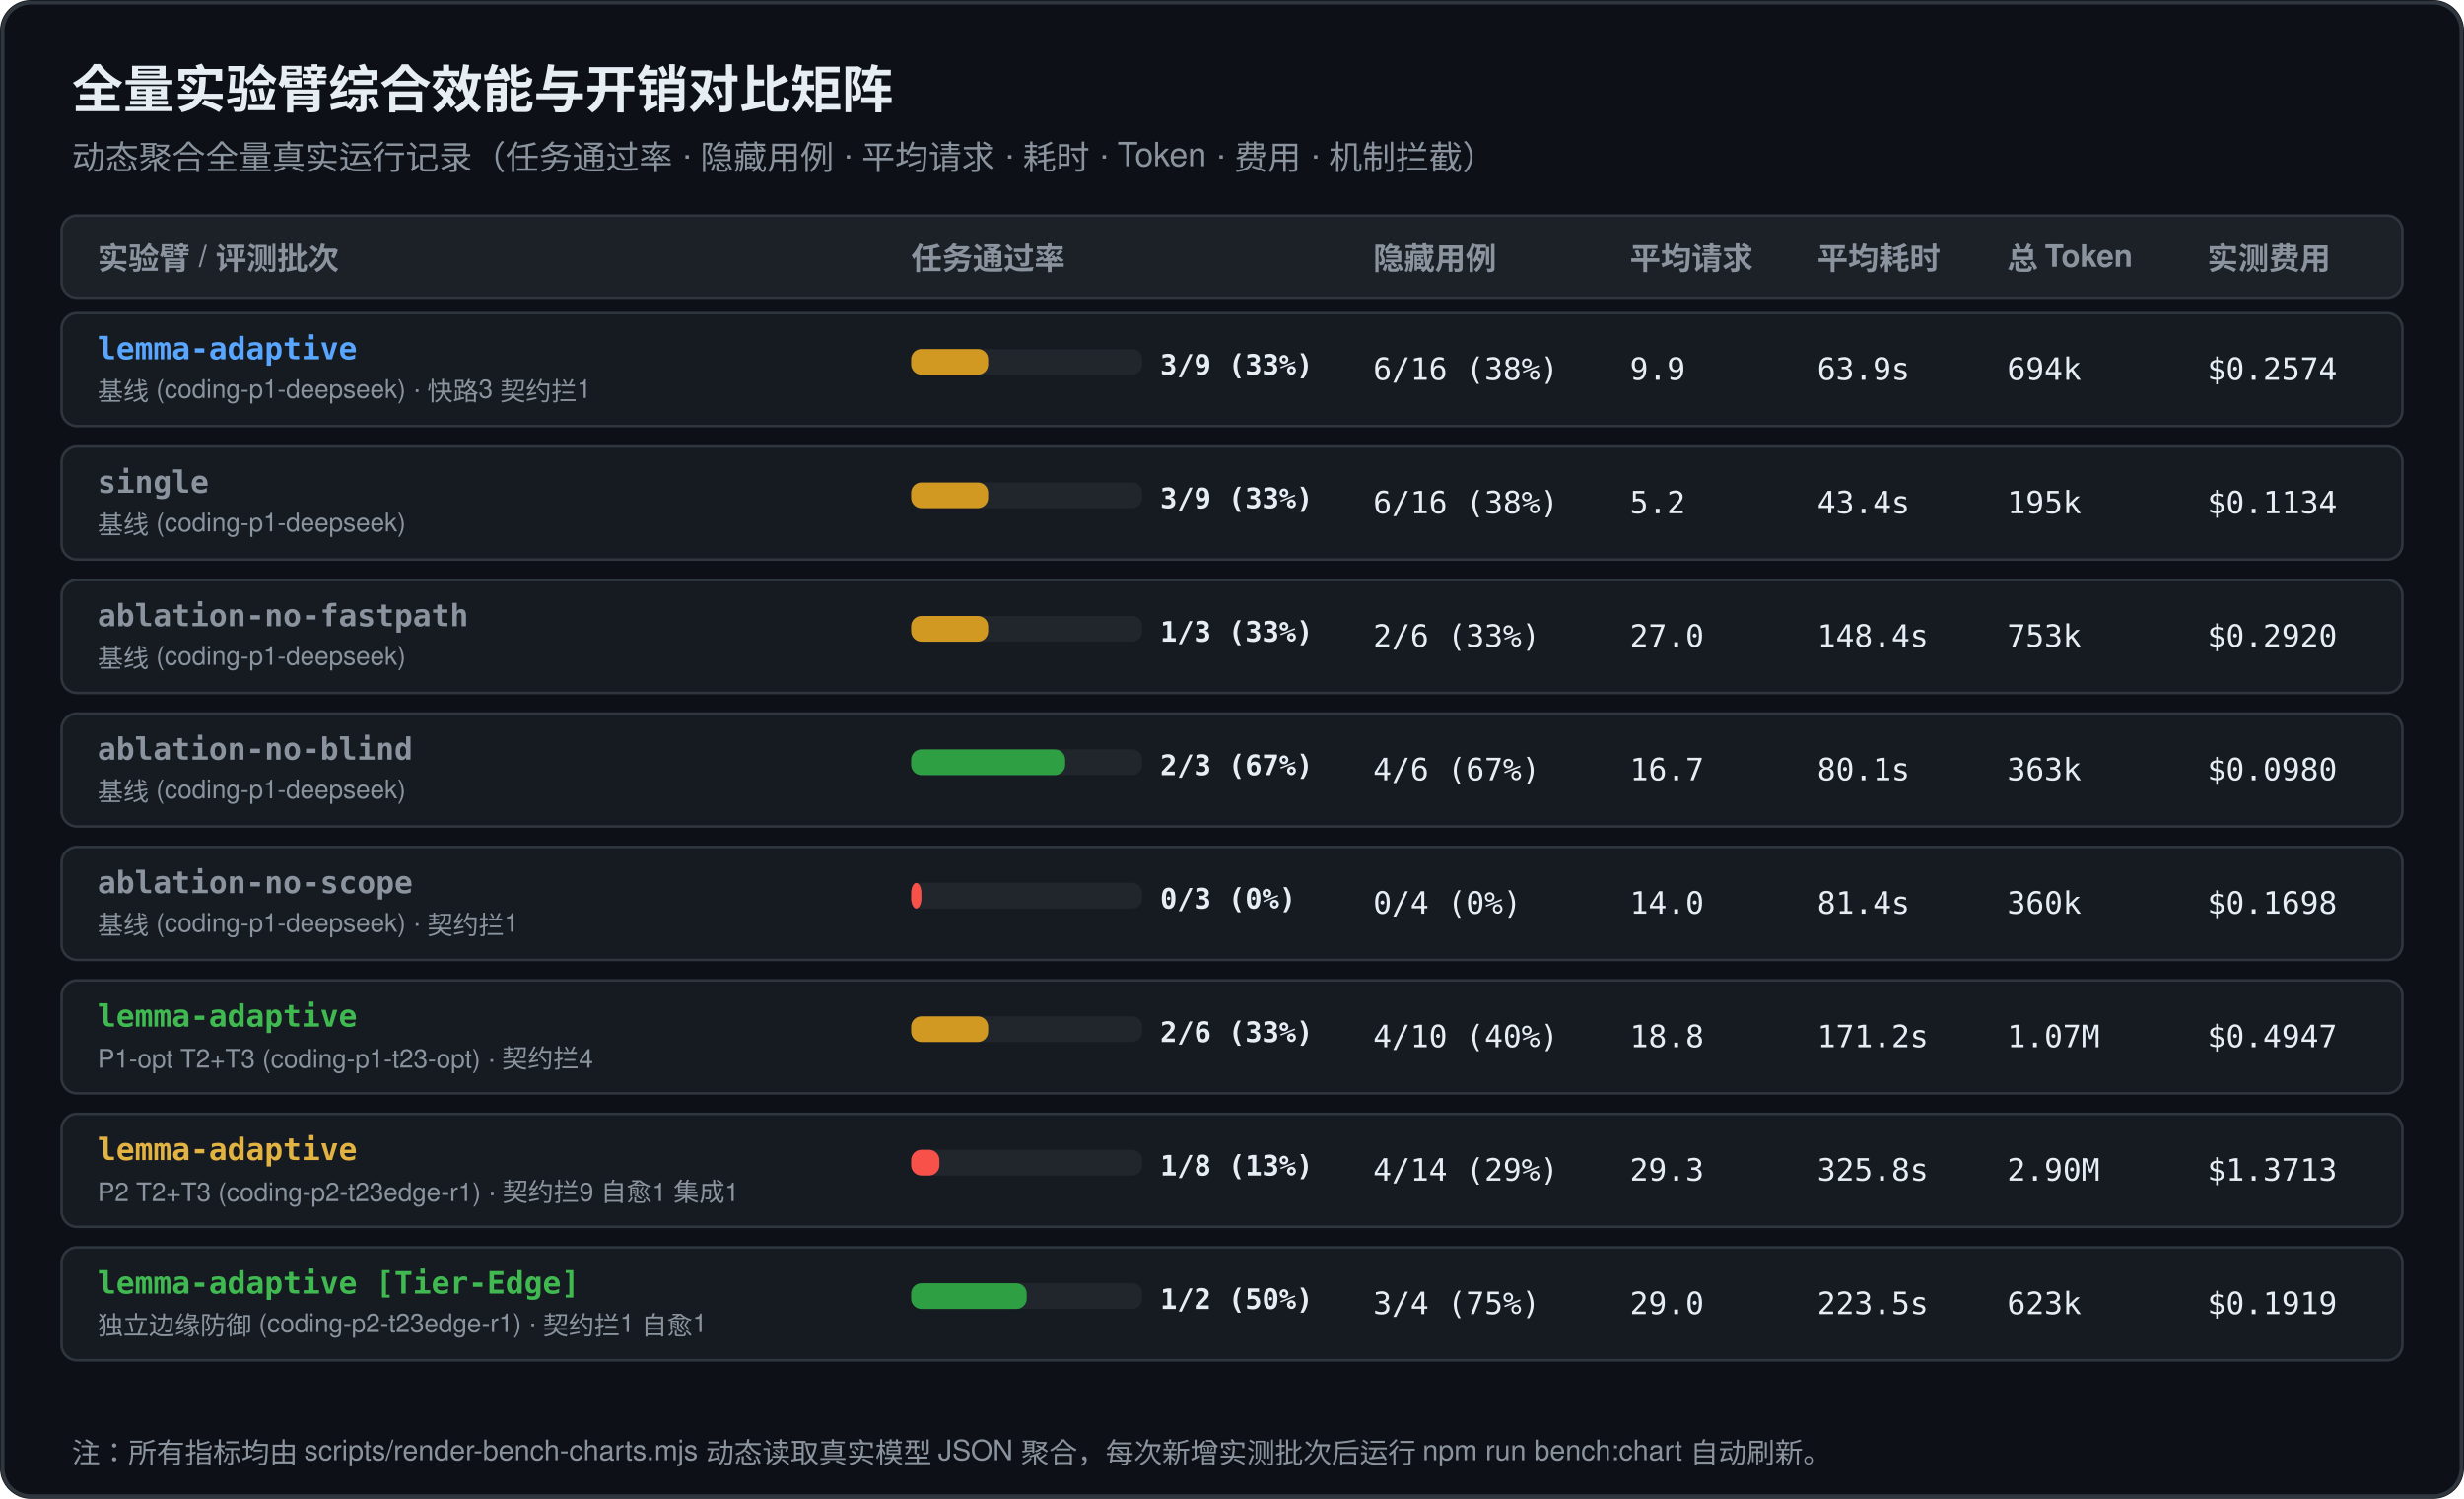
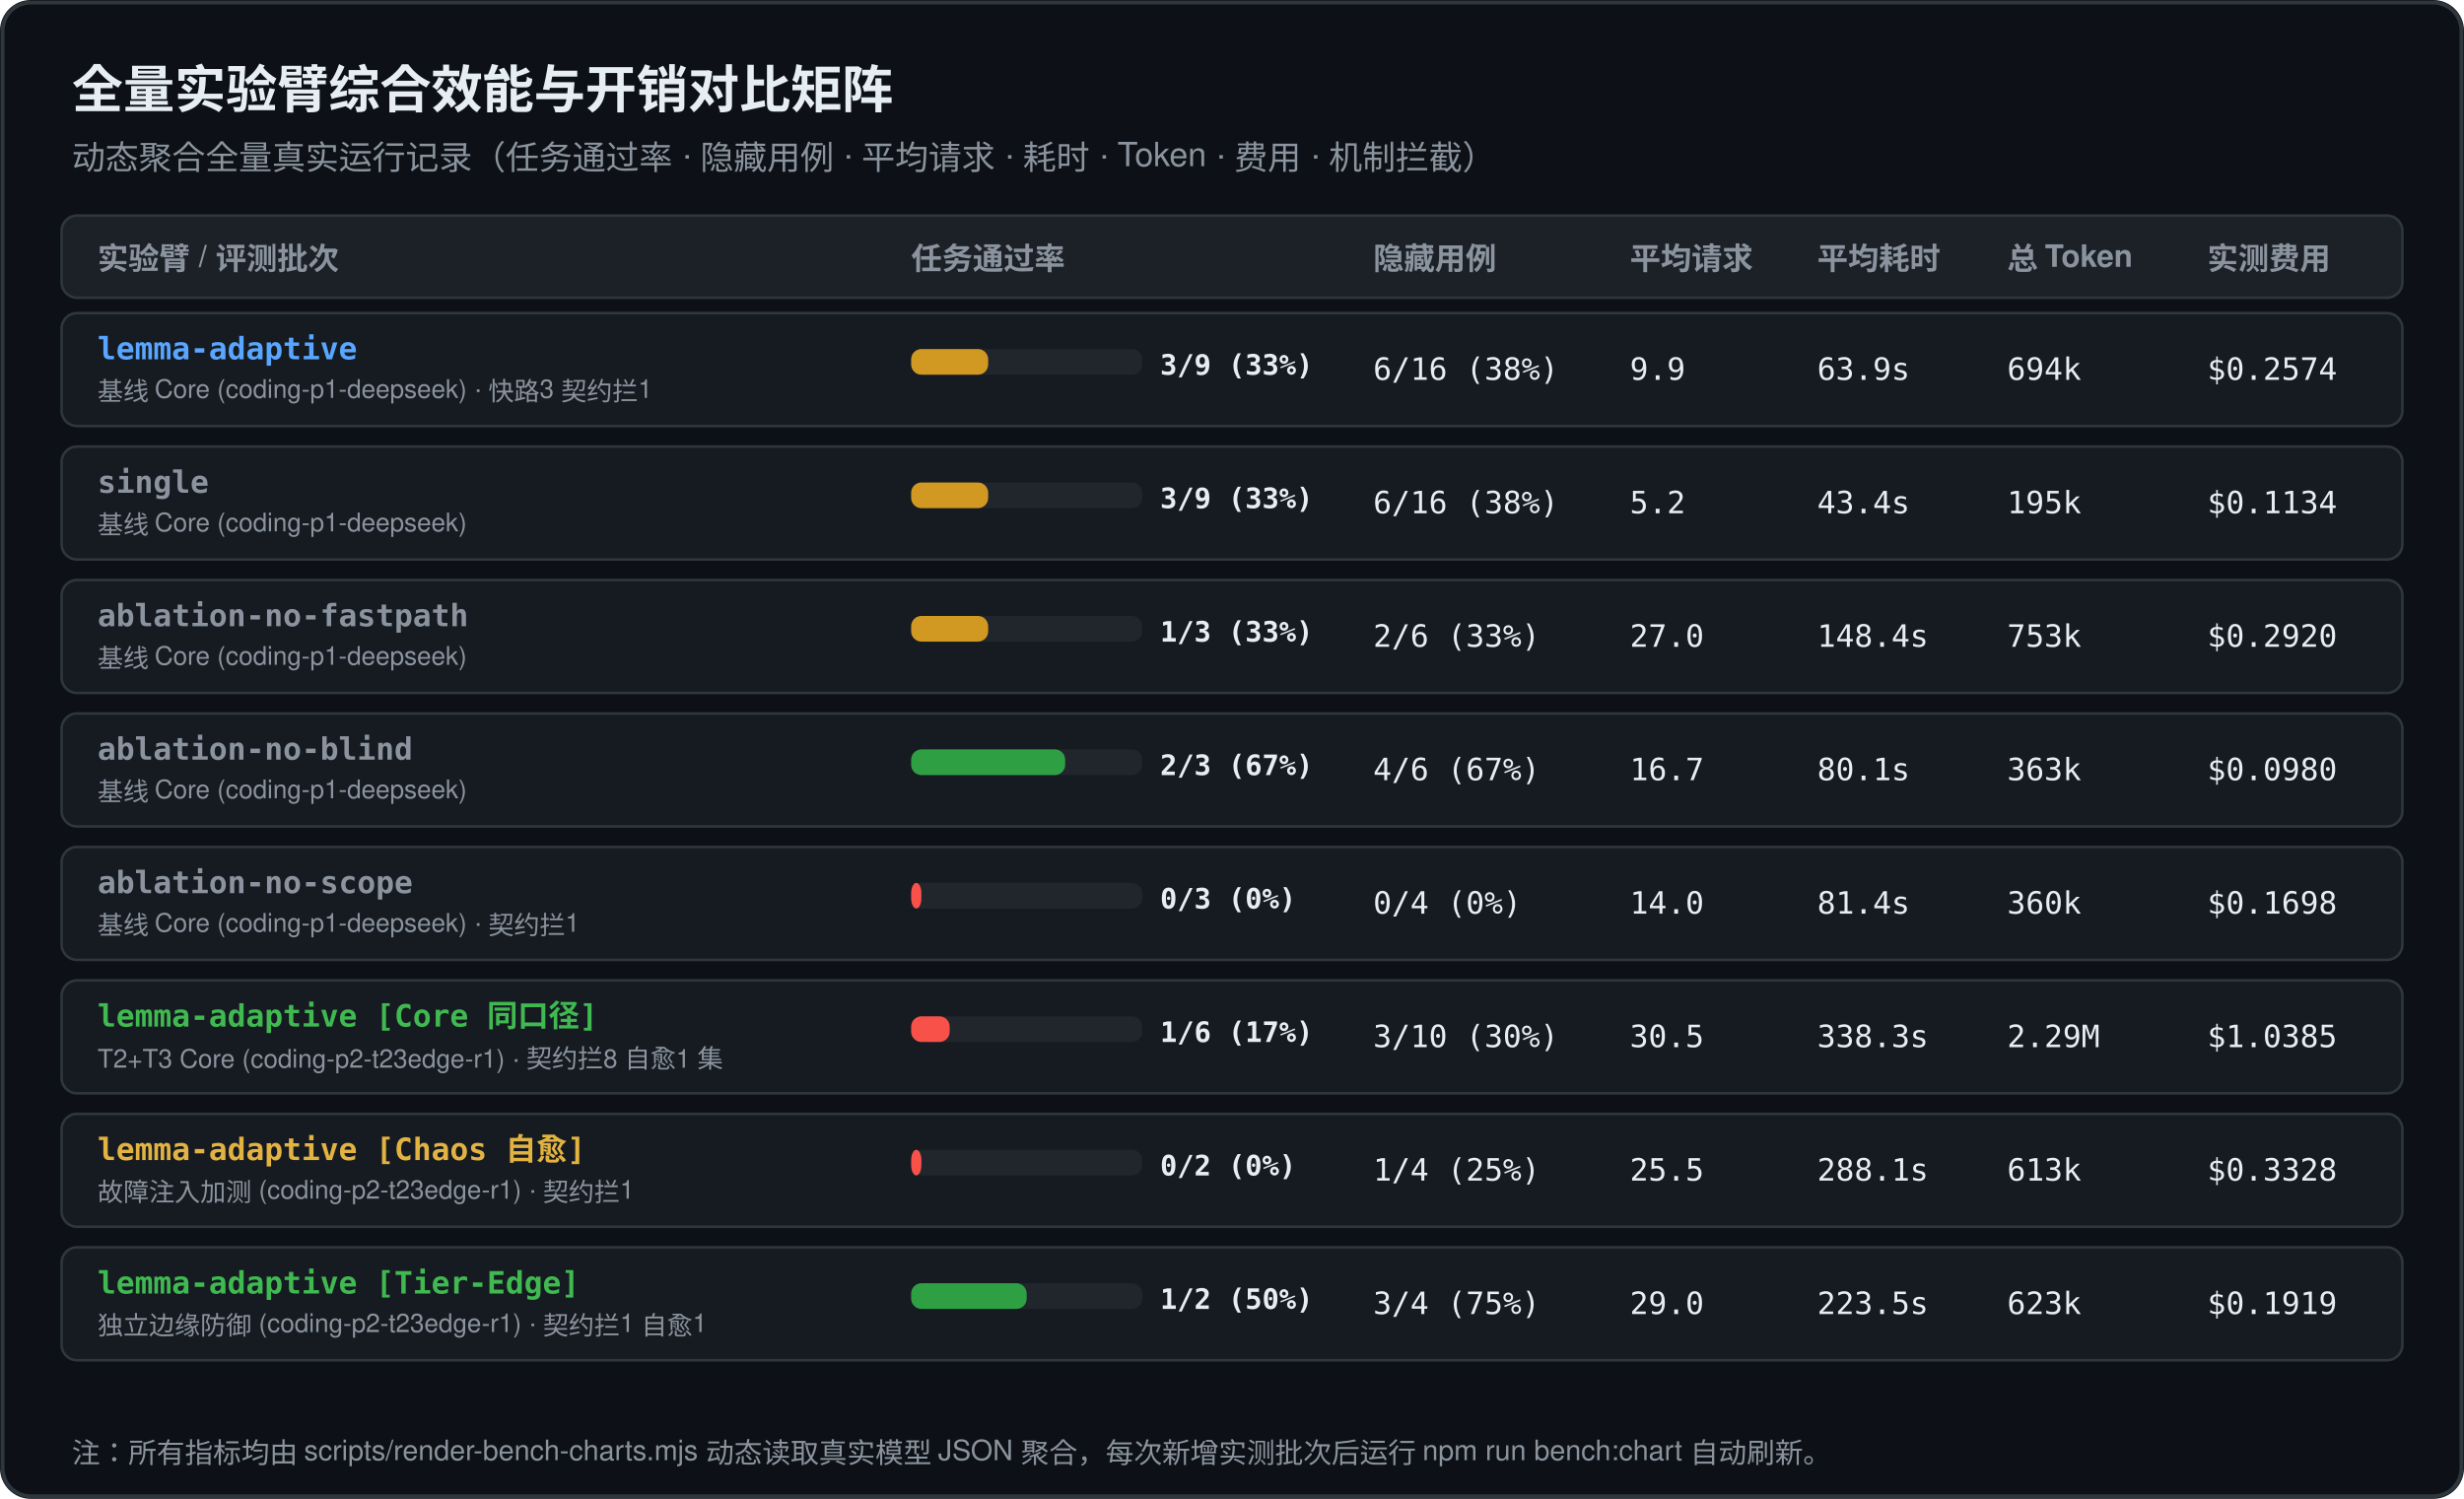
<svg xmlns="http://www.w3.org/2000/svg" width="960" height="584" viewBox="0 0 960 584" role="img" aria-label="全量实验臂综合效能与开销对比矩阵">
  <rect width="960" height="584" rx="12" fill="#0d1117" />
  <rect x="1" y="1" width="958" height="582" rx="11" fill="none" stroke="#30363d" stroke-width="1.5" />
  <text x="28" y="42" fill="#e6edf3" font-family="-apple-system, BlinkMacSystemFont, 'Segoe UI', Helvetica, Arial, 'PingFang SC', 'Microsoft YaHei', sans-serif" font-size="20" font-weight="700">全量实验臂综合效能与开销对比矩阵</text>
  <text x="28" y="66" fill="#8b949e" font-family="-apple-system, BlinkMacSystemFont, 'Segoe UI', Helvetica, Arial, 'PingFang SC', 'Microsoft YaHei', sans-serif" font-size="13">动态聚合全量真实运行记录（任务通过率 · 隐藏用例 · 平均请求 · 耗时 · Token · 费用 · 机制拦截）</text>
  <rect x="24" y="84" width="912" height="32" rx="6" fill="#1c2128" stroke="#30363d" />
  <text x="38" y="105" fill="#8b949e" font-family="-apple-system, BlinkMacSystemFont, 'Segoe UI', Helvetica, Arial, 'PingFang SC', 'Microsoft YaHei', sans-serif" font-size="12" font-weight="600">实验臂 / 评测批次</text>
  <text x="355" y="105" fill="#8b949e" font-family="-apple-system, BlinkMacSystemFont, 'Segoe UI', Helvetica, Arial, 'PingFang SC', 'Microsoft YaHei', sans-serif" font-size="12" font-weight="600">任务通过率</text>
  <text x="535" y="105" fill="#8b949e" font-family="-apple-system, BlinkMacSystemFont, 'Segoe UI', Helvetica, Arial, 'PingFang SC', 'Microsoft YaHei', sans-serif" font-size="12" font-weight="600">隐藏用例</text>
  <text x="635" y="105" fill="#8b949e" font-family="-apple-system, BlinkMacSystemFont, 'Segoe UI', Helvetica, Arial, 'PingFang SC', 'Microsoft YaHei', sans-serif" font-size="12" font-weight="600">平均请求</text>
  <text x="708" y="105" fill="#8b949e" font-family="-apple-system, BlinkMacSystemFont, 'Segoe UI', Helvetica, Arial, 'PingFang SC', 'Microsoft YaHei', sans-serif" font-size="12" font-weight="600">平均耗时</text>
  <text x="782" y="105" fill="#8b949e" font-family="-apple-system, BlinkMacSystemFont, 'Segoe UI', Helvetica, Arial, 'PingFang SC', 'Microsoft YaHei', sans-serif" font-size="12" font-weight="600">总 Token</text>
  <text x="860" y="105" fill="#8b949e" font-family="-apple-system, BlinkMacSystemFont, 'Segoe UI', Helvetica, Arial, 'PingFang SC', 'Microsoft YaHei', sans-serif" font-size="12" font-weight="600">实测费用</text>
  <rect x="24" y="122" width="912" height="44" rx="6" fill="#161b22" stroke="#30363d" />
  <text x="38" y="140" fill="#58a6ff" font-family="ui-monospace, SFMono-Regular, 'SF Mono', Menlo, Consolas, monospace" font-size="12" font-weight="700">lemma-adaptive</text>
-   <text x="38" y="156" fill="#8b949e" font-family="-apple-system, BlinkMacSystemFont, 'Segoe UI', Helvetica, Arial, 'PingFang SC', 'Microsoft YaHei', sans-serif" font-size="10">基线 (coding-p1-deepseek) · 快路3 契约拦1</text>
+   <text x="38" y="156" fill="#8b949e" font-family="-apple-system, BlinkMacSystemFont, 'Segoe UI', Helvetica, Arial, 'PingFang SC', 'Microsoft YaHei', sans-serif" font-size="10">基线 Core (coding-p1-deepseek) · 快路3 契约拦1</text>
  <rect x="355" y="136" width="90" height="10" rx="4" fill="#21262d" />
  <rect x="355" y="136" width="30" height="10" rx="4" fill="#d29922" />
  <text x="452" y="146" fill="#e6edf3" font-family="ui-monospace, SFMono-Regular, 'SF Mono', Menlo, Consolas, monospace" font-size="11" font-weight="600">3/9 (33%)</text>
  <text x="535" y="148" fill="#e6edf3" font-family="ui-monospace, SFMono-Regular, 'SF Mono', Menlo, Consolas, monospace" font-size="12">6/16 (38%)</text>
  <text x="635" y="148" fill="#e6edf3" font-family="ui-monospace, SFMono-Regular, 'SF Mono', Menlo, Consolas, monospace" font-size="12">9.9</text>
  <text x="708" y="148" fill="#e6edf3" font-family="ui-monospace, SFMono-Regular, 'SF Mono', Menlo, Consolas, monospace" font-size="12">63.9s</text>
  <text x="782" y="148" fill="#e6edf3" font-family="ui-monospace, SFMono-Regular, 'SF Mono', Menlo, Consolas, monospace" font-size="12">694k</text>
  <text x="860" y="148" fill="#e6edf3" font-family="ui-monospace, SFMono-Regular, 'SF Mono', Menlo, Consolas, monospace" font-size="12">$0.2574</text>
  <rect x="24" y="174" width="912" height="44" rx="6" fill="#161b22" stroke="#30363d" />
  <text x="38" y="192" fill="#8b949e" font-family="ui-monospace, SFMono-Regular, 'SF Mono', Menlo, Consolas, monospace" font-size="12" font-weight="700">single</text>
-   <text x="38" y="208" fill="#8b949e" font-family="-apple-system, BlinkMacSystemFont, 'Segoe UI', Helvetica, Arial, 'PingFang SC', 'Microsoft YaHei', sans-serif" font-size="10">基线 (coding-p1-deepseek)</text>
+   <text x="38" y="208" fill="#8b949e" font-family="-apple-system, BlinkMacSystemFont, 'Segoe UI', Helvetica, Arial, 'PingFang SC', 'Microsoft YaHei', sans-serif" font-size="10">基线 Core (coding-p1-deepseek)</text>
  <rect x="355" y="188" width="90" height="10" rx="4" fill="#21262d" />
  <rect x="355" y="188" width="30" height="10" rx="4" fill="#d29922" />
  <text x="452" y="198" fill="#e6edf3" font-family="ui-monospace, SFMono-Regular, 'SF Mono', Menlo, Consolas, monospace" font-size="11" font-weight="600">3/9 (33%)</text>
  <text x="535" y="200" fill="#e6edf3" font-family="ui-monospace, SFMono-Regular, 'SF Mono', Menlo, Consolas, monospace" font-size="12">6/16 (38%)</text>
  <text x="635" y="200" fill="#e6edf3" font-family="ui-monospace, SFMono-Regular, 'SF Mono', Menlo, Consolas, monospace" font-size="12">5.2</text>
  <text x="708" y="200" fill="#e6edf3" font-family="ui-monospace, SFMono-Regular, 'SF Mono', Menlo, Consolas, monospace" font-size="12">43.4s</text>
  <text x="782" y="200" fill="#e6edf3" font-family="ui-monospace, SFMono-Regular, 'SF Mono', Menlo, Consolas, monospace" font-size="12">195k</text>
  <text x="860" y="200" fill="#e6edf3" font-family="ui-monospace, SFMono-Regular, 'SF Mono', Menlo, Consolas, monospace" font-size="12">$0.1134</text>
  <rect x="24" y="226" width="912" height="44" rx="6" fill="#161b22" stroke="#30363d" />
  <text x="38" y="244" fill="#8b949e" font-family="ui-monospace, SFMono-Regular, 'SF Mono', Menlo, Consolas, monospace" font-size="12" font-weight="700">ablation-no-fastpath</text>
-   <text x="38" y="260" fill="#8b949e" font-family="-apple-system, BlinkMacSystemFont, 'Segoe UI', Helvetica, Arial, 'PingFang SC', 'Microsoft YaHei', sans-serif" font-size="10">基线 (coding-p1-deepseek)</text>
+   <text x="38" y="260" fill="#8b949e" font-family="-apple-system, BlinkMacSystemFont, 'Segoe UI', Helvetica, Arial, 'PingFang SC', 'Microsoft YaHei', sans-serif" font-size="10">基线 Core (coding-p1-deepseek)</text>
  <rect x="355" y="240" width="90" height="10" rx="4" fill="#21262d" />
  <rect x="355" y="240" width="30" height="10" rx="4" fill="#d29922" />
  <text x="452" y="250" fill="#e6edf3" font-family="ui-monospace, SFMono-Regular, 'SF Mono', Menlo, Consolas, monospace" font-size="11" font-weight="600">1/3 (33%)</text>
  <text x="535" y="252" fill="#e6edf3" font-family="ui-monospace, SFMono-Regular, 'SF Mono', Menlo, Consolas, monospace" font-size="12">2/6 (33%)</text>
  <text x="635" y="252" fill="#e6edf3" font-family="ui-monospace, SFMono-Regular, 'SF Mono', Menlo, Consolas, monospace" font-size="12">27.0</text>
  <text x="708" y="252" fill="#e6edf3" font-family="ui-monospace, SFMono-Regular, 'SF Mono', Menlo, Consolas, monospace" font-size="12">148.4s</text>
  <text x="782" y="252" fill="#e6edf3" font-family="ui-monospace, SFMono-Regular, 'SF Mono', Menlo, Consolas, monospace" font-size="12">753k</text>
  <text x="860" y="252" fill="#e6edf3" font-family="ui-monospace, SFMono-Regular, 'SF Mono', Menlo, Consolas, monospace" font-size="12">$0.2920</text>
  <rect x="24" y="278" width="912" height="44" rx="6" fill="#161b22" stroke="#30363d" />
  <text x="38" y="296" fill="#8b949e" font-family="ui-monospace, SFMono-Regular, 'SF Mono', Menlo, Consolas, monospace" font-size="12" font-weight="700">ablation-no-blind</text>
-   <text x="38" y="312" fill="#8b949e" font-family="-apple-system, BlinkMacSystemFont, 'Segoe UI', Helvetica, Arial, 'PingFang SC', 'Microsoft YaHei', sans-serif" font-size="10">基线 (coding-p1-deepseek)</text>
+   <text x="38" y="312" fill="#8b949e" font-family="-apple-system, BlinkMacSystemFont, 'Segoe UI', Helvetica, Arial, 'PingFang SC', 'Microsoft YaHei', sans-serif" font-size="10">基线 Core (coding-p1-deepseek)</text>
  <rect x="355" y="292" width="90" height="10" rx="4" fill="#21262d" />
  <rect x="355" y="292" width="60" height="10" rx="4" fill="#2ea043" />
  <text x="452" y="302" fill="#e6edf3" font-family="ui-monospace, SFMono-Regular, 'SF Mono', Menlo, Consolas, monospace" font-size="11" font-weight="600">2/3 (67%)</text>
  <text x="535" y="304" fill="#e6edf3" font-family="ui-monospace, SFMono-Regular, 'SF Mono', Menlo, Consolas, monospace" font-size="12">4/6 (67%)</text>
  <text x="635" y="304" fill="#e6edf3" font-family="ui-monospace, SFMono-Regular, 'SF Mono', Menlo, Consolas, monospace" font-size="12">16.7</text>
  <text x="708" y="304" fill="#e6edf3" font-family="ui-monospace, SFMono-Regular, 'SF Mono', Menlo, Consolas, monospace" font-size="12">80.1s</text>
  <text x="782" y="304" fill="#e6edf3" font-family="ui-monospace, SFMono-Regular, 'SF Mono', Menlo, Consolas, monospace" font-size="12">363k</text>
  <text x="860" y="304" fill="#e6edf3" font-family="ui-monospace, SFMono-Regular, 'SF Mono', Menlo, Consolas, monospace" font-size="12">$0.0980</text>
  <rect x="24" y="330" width="912" height="44" rx="6" fill="#161b22" stroke="#30363d" />
  <text x="38" y="348" fill="#8b949e" font-family="ui-monospace, SFMono-Regular, 'SF Mono', Menlo, Consolas, monospace" font-size="12" font-weight="700">ablation-no-scope</text>
-   <text x="38" y="364" fill="#8b949e" font-family="-apple-system, BlinkMacSystemFont, 'Segoe UI', Helvetica, Arial, 'PingFang SC', 'Microsoft YaHei', sans-serif" font-size="10">基线 (coding-p1-deepseek) · 契约拦1</text>
+   <text x="38" y="364" fill="#8b949e" font-family="-apple-system, BlinkMacSystemFont, 'Segoe UI', Helvetica, Arial, 'PingFang SC', 'Microsoft YaHei', sans-serif" font-size="10">基线 Core (coding-p1-deepseek) · 契约拦1</text>
  <rect x="355" y="344" width="90" height="10" rx="4" fill="#21262d" />
  <rect x="355" y="344" width="4" height="10" rx="4" fill="#f85149" />
  <text x="452" y="354" fill="#e6edf3" font-family="ui-monospace, SFMono-Regular, 'SF Mono', Menlo, Consolas, monospace" font-size="11" font-weight="600">0/3 (0%)</text>
  <text x="535" y="356" fill="#e6edf3" font-family="ui-monospace, SFMono-Regular, 'SF Mono', Menlo, Consolas, monospace" font-size="12">0/4 (0%)</text>
  <text x="635" y="356" fill="#e6edf3" font-family="ui-monospace, SFMono-Regular, 'SF Mono', Menlo, Consolas, monospace" font-size="12">14.0</text>
  <text x="708" y="356" fill="#e6edf3" font-family="ui-monospace, SFMono-Regular, 'SF Mono', Menlo, Consolas, monospace" font-size="12">81.4s</text>
  <text x="782" y="356" fill="#e6edf3" font-family="ui-monospace, SFMono-Regular, 'SF Mono', Menlo, Consolas, monospace" font-size="12">360k</text>
  <text x="860" y="356" fill="#e6edf3" font-family="ui-monospace, SFMono-Regular, 'SF Mono', Menlo, Consolas, monospace" font-size="12">$0.1698</text>
  <rect x="24" y="382" width="912" height="44" rx="6" fill="#161b22" stroke="#30363d" />
-   <text x="38" y="400" fill="#3fb950" font-family="ui-monospace, SFMono-Regular, 'SF Mono', Menlo, Consolas, monospace" font-size="12" font-weight="700">lemma-adaptive</text>
-   <text x="38" y="416" fill="#8b949e" font-family="-apple-system, BlinkMacSystemFont, 'Segoe UI', Helvetica, Arial, 'PingFang SC', 'Microsoft YaHei', sans-serif" font-size="10">P1-opt T2+T3 (coding-p1-t23-opt) · 契约拦4</text>
+   <text x="38" y="400" fill="#3fb950" font-family="ui-monospace, SFMono-Regular, 'SF Mono', Menlo, Consolas, monospace" font-size="12" font-weight="700">lemma-adaptive [Core 同口径]</text>
+   <text x="38" y="416" fill="#8b949e" font-family="-apple-system, BlinkMacSystemFont, 'Segoe UI', Helvetica, Arial, 'PingFang SC', 'Microsoft YaHei', sans-serif" font-size="10">T2+T3 Core (coding-p2-t23edge-r1) · 契约拦8 自愈1 集</text>
  <rect x="355" y="396" width="90" height="10" rx="4" fill="#21262d" />
-   <rect x="355" y="396" width="30" height="10" rx="4" fill="#d29922" />
-   <text x="452" y="406" fill="#e6edf3" font-family="ui-monospace, SFMono-Regular, 'SF Mono', Menlo, Consolas, monospace" font-size="11" font-weight="600">2/6 (33%)</text>
-   <text x="535" y="408" fill="#e6edf3" font-family="ui-monospace, SFMono-Regular, 'SF Mono', Menlo, Consolas, monospace" font-size="12">4/10 (40%)</text>
-   <text x="635" y="408" fill="#e6edf3" font-family="ui-monospace, SFMono-Regular, 'SF Mono', Menlo, Consolas, monospace" font-size="12">18.8</text>
-   <text x="708" y="408" fill="#e6edf3" font-family="ui-monospace, SFMono-Regular, 'SF Mono', Menlo, Consolas, monospace" font-size="12">171.2s</text>
-   <text x="782" y="408" fill="#e6edf3" font-family="ui-monospace, SFMono-Regular, 'SF Mono', Menlo, Consolas, monospace" font-size="12">1.07M</text>
-   <text x="860" y="408" fill="#e6edf3" font-family="ui-monospace, SFMono-Regular, 'SF Mono', Menlo, Consolas, monospace" font-size="12">$0.4947</text>
+   <rect x="355" y="396" width="15" height="10" rx="4" fill="#f85149" />
+   <text x="452" y="406" fill="#e6edf3" font-family="ui-monospace, SFMono-Regular, 'SF Mono', Menlo, Consolas, monospace" font-size="11" font-weight="600">1/6 (17%)</text>
+   <text x="535" y="408" fill="#e6edf3" font-family="ui-monospace, SFMono-Regular, 'SF Mono', Menlo, Consolas, monospace" font-size="12">3/10 (30%)</text>
+   <text x="635" y="408" fill="#e6edf3" font-family="ui-monospace, SFMono-Regular, 'SF Mono', Menlo, Consolas, monospace" font-size="12">30.5</text>
+   <text x="708" y="408" fill="#e6edf3" font-family="ui-monospace, SFMono-Regular, 'SF Mono', Menlo, Consolas, monospace" font-size="12">338.3s</text>
+   <text x="782" y="408" fill="#e6edf3" font-family="ui-monospace, SFMono-Regular, 'SF Mono', Menlo, Consolas, monospace" font-size="12">2.29M</text>
+   <text x="860" y="408" fill="#e6edf3" font-family="ui-monospace, SFMono-Regular, 'SF Mono', Menlo, Consolas, monospace" font-size="12">$1.0385</text>
  <rect x="24" y="434" width="912" height="44" rx="6" fill="#161b22" stroke="#30363d" />
-   <text x="38" y="452" fill="#e3b341" font-family="ui-monospace, SFMono-Regular, 'SF Mono', Menlo, Consolas, monospace" font-size="12" font-weight="700">lemma-adaptive</text>
-   <text x="38" y="468" fill="#8b949e" font-family="-apple-system, BlinkMacSystemFont, 'Segoe UI', Helvetica, Arial, 'PingFang SC', 'Microsoft YaHei', sans-serif" font-size="10">P2 T2+T3 (coding-p2-t23edge-r1) · 契约拦9 自愈1 集成1</text>
+   <text x="38" y="452" fill="#e3b341" font-family="ui-monospace, SFMono-Regular, 'SF Mono', Menlo, Consolas, monospace" font-size="12" font-weight="700">lemma-adaptive [Chaos 自愈]</text>
+   <text x="38" y="468" fill="#8b949e" font-family="-apple-system, BlinkMacSystemFont, 'Segoe UI', Helvetica, Arial, 'PingFang SC', 'Microsoft YaHei', sans-serif" font-size="10">故障注入加测 (coding-p2-t23edge-r1) · 契约拦1</text>
  <rect x="355" y="448" width="90" height="10" rx="4" fill="#21262d" />
-   <rect x="355" y="448" width="11" height="10" rx="4" fill="#f85149" />
-   <text x="452" y="458" fill="#e6edf3" font-family="ui-monospace, SFMono-Regular, 'SF Mono', Menlo, Consolas, monospace" font-size="11" font-weight="600">1/8 (13%)</text>
-   <text x="535" y="460" fill="#e6edf3" font-family="ui-monospace, SFMono-Regular, 'SF Mono', Menlo, Consolas, monospace" font-size="12">4/14 (29%)</text>
-   <text x="635" y="460" fill="#e6edf3" font-family="ui-monospace, SFMono-Regular, 'SF Mono', Menlo, Consolas, monospace" font-size="12">29.3</text>
-   <text x="708" y="460" fill="#e6edf3" font-family="ui-monospace, SFMono-Regular, 'SF Mono', Menlo, Consolas, monospace" font-size="12">325.8s</text>
-   <text x="782" y="460" fill="#e6edf3" font-family="ui-monospace, SFMono-Regular, 'SF Mono', Menlo, Consolas, monospace" font-size="12">2.90M</text>
-   <text x="860" y="460" fill="#e6edf3" font-family="ui-monospace, SFMono-Regular, 'SF Mono', Menlo, Consolas, monospace" font-size="12">$1.3713</text>
+   <rect x="355" y="448" width="4" height="10" rx="4" fill="#f85149" />
+   <text x="452" y="458" fill="#e6edf3" font-family="ui-monospace, SFMono-Regular, 'SF Mono', Menlo, Consolas, monospace" font-size="11" font-weight="600">0/2 (0%)</text>
+   <text x="535" y="460" fill="#e6edf3" font-family="ui-monospace, SFMono-Regular, 'SF Mono', Menlo, Consolas, monospace" font-size="12">1/4 (25%)</text>
+   <text x="635" y="460" fill="#e6edf3" font-family="ui-monospace, SFMono-Regular, 'SF Mono', Menlo, Consolas, monospace" font-size="12">25.5</text>
+   <text x="708" y="460" fill="#e6edf3" font-family="ui-monospace, SFMono-Regular, 'SF Mono', Menlo, Consolas, monospace" font-size="12">288.1s</text>
+   <text x="782" y="460" fill="#e6edf3" font-family="ui-monospace, SFMono-Regular, 'SF Mono', Menlo, Consolas, monospace" font-size="12">613k</text>
+   <text x="860" y="460" fill="#e6edf3" font-family="ui-monospace, SFMono-Regular, 'SF Mono', Menlo, Consolas, monospace" font-size="12">$0.3328</text>
  <rect x="24" y="486" width="912" height="44" rx="6" fill="#161b22" stroke="#30363d" />
  <text x="38" y="504" fill="#3fb950" font-family="ui-monospace, SFMono-Regular, 'SF Mono', Menlo, Consolas, monospace" font-size="12" font-weight="700">lemma-adaptive [Tier-Edge]</text>
  <text x="38" y="520" fill="#8b949e" font-family="-apple-system, BlinkMacSystemFont, 'Segoe UI', Helvetica, Arial, 'PingFang SC', 'Microsoft YaHei', sans-serif" font-size="10">独立边缘防御 (coding-p2-t23edge-r1) · 契约拦1 自愈1</text>
  <rect x="355" y="500" width="90" height="10" rx="4" fill="#21262d" />
  <rect x="355" y="500" width="45" height="10" rx="4" fill="#2ea043" />
  <text x="452" y="510" fill="#e6edf3" font-family="ui-monospace, SFMono-Regular, 'SF Mono', Menlo, Consolas, monospace" font-size="11" font-weight="600">1/2 (50%)</text>
  <text x="535" y="512" fill="#e6edf3" font-family="ui-monospace, SFMono-Regular, 'SF Mono', Menlo, Consolas, monospace" font-size="12">3/4 (75%)</text>
  <text x="635" y="512" fill="#e6edf3" font-family="ui-monospace, SFMono-Regular, 'SF Mono', Menlo, Consolas, monospace" font-size="12">29.0</text>
  <text x="708" y="512" fill="#e6edf3" font-family="ui-monospace, SFMono-Regular, 'SF Mono', Menlo, Consolas, monospace" font-size="12">223.5s</text>
  <text x="782" y="512" fill="#e6edf3" font-family="ui-monospace, SFMono-Regular, 'SF Mono', Menlo, Consolas, monospace" font-size="12">623k</text>
  <text x="860" y="512" fill="#e6edf3" font-family="ui-monospace, SFMono-Regular, 'SF Mono', Menlo, Consolas, monospace" font-size="12">$0.1919</text>
  <text x="28" y="570" fill="#8b949e" font-family="-apple-system, BlinkMacSystemFont, 'Segoe UI', Helvetica, Arial, 'PingFang SC', 'Microsoft YaHei', sans-serif" font-size="11">注：所有指标均由 scripts/render-bench-charts.mjs 动态读取真实模型 JSON 聚合，每次新增实测批次后运行 npm run bench:chart 自动刷新。</text>
</svg>
